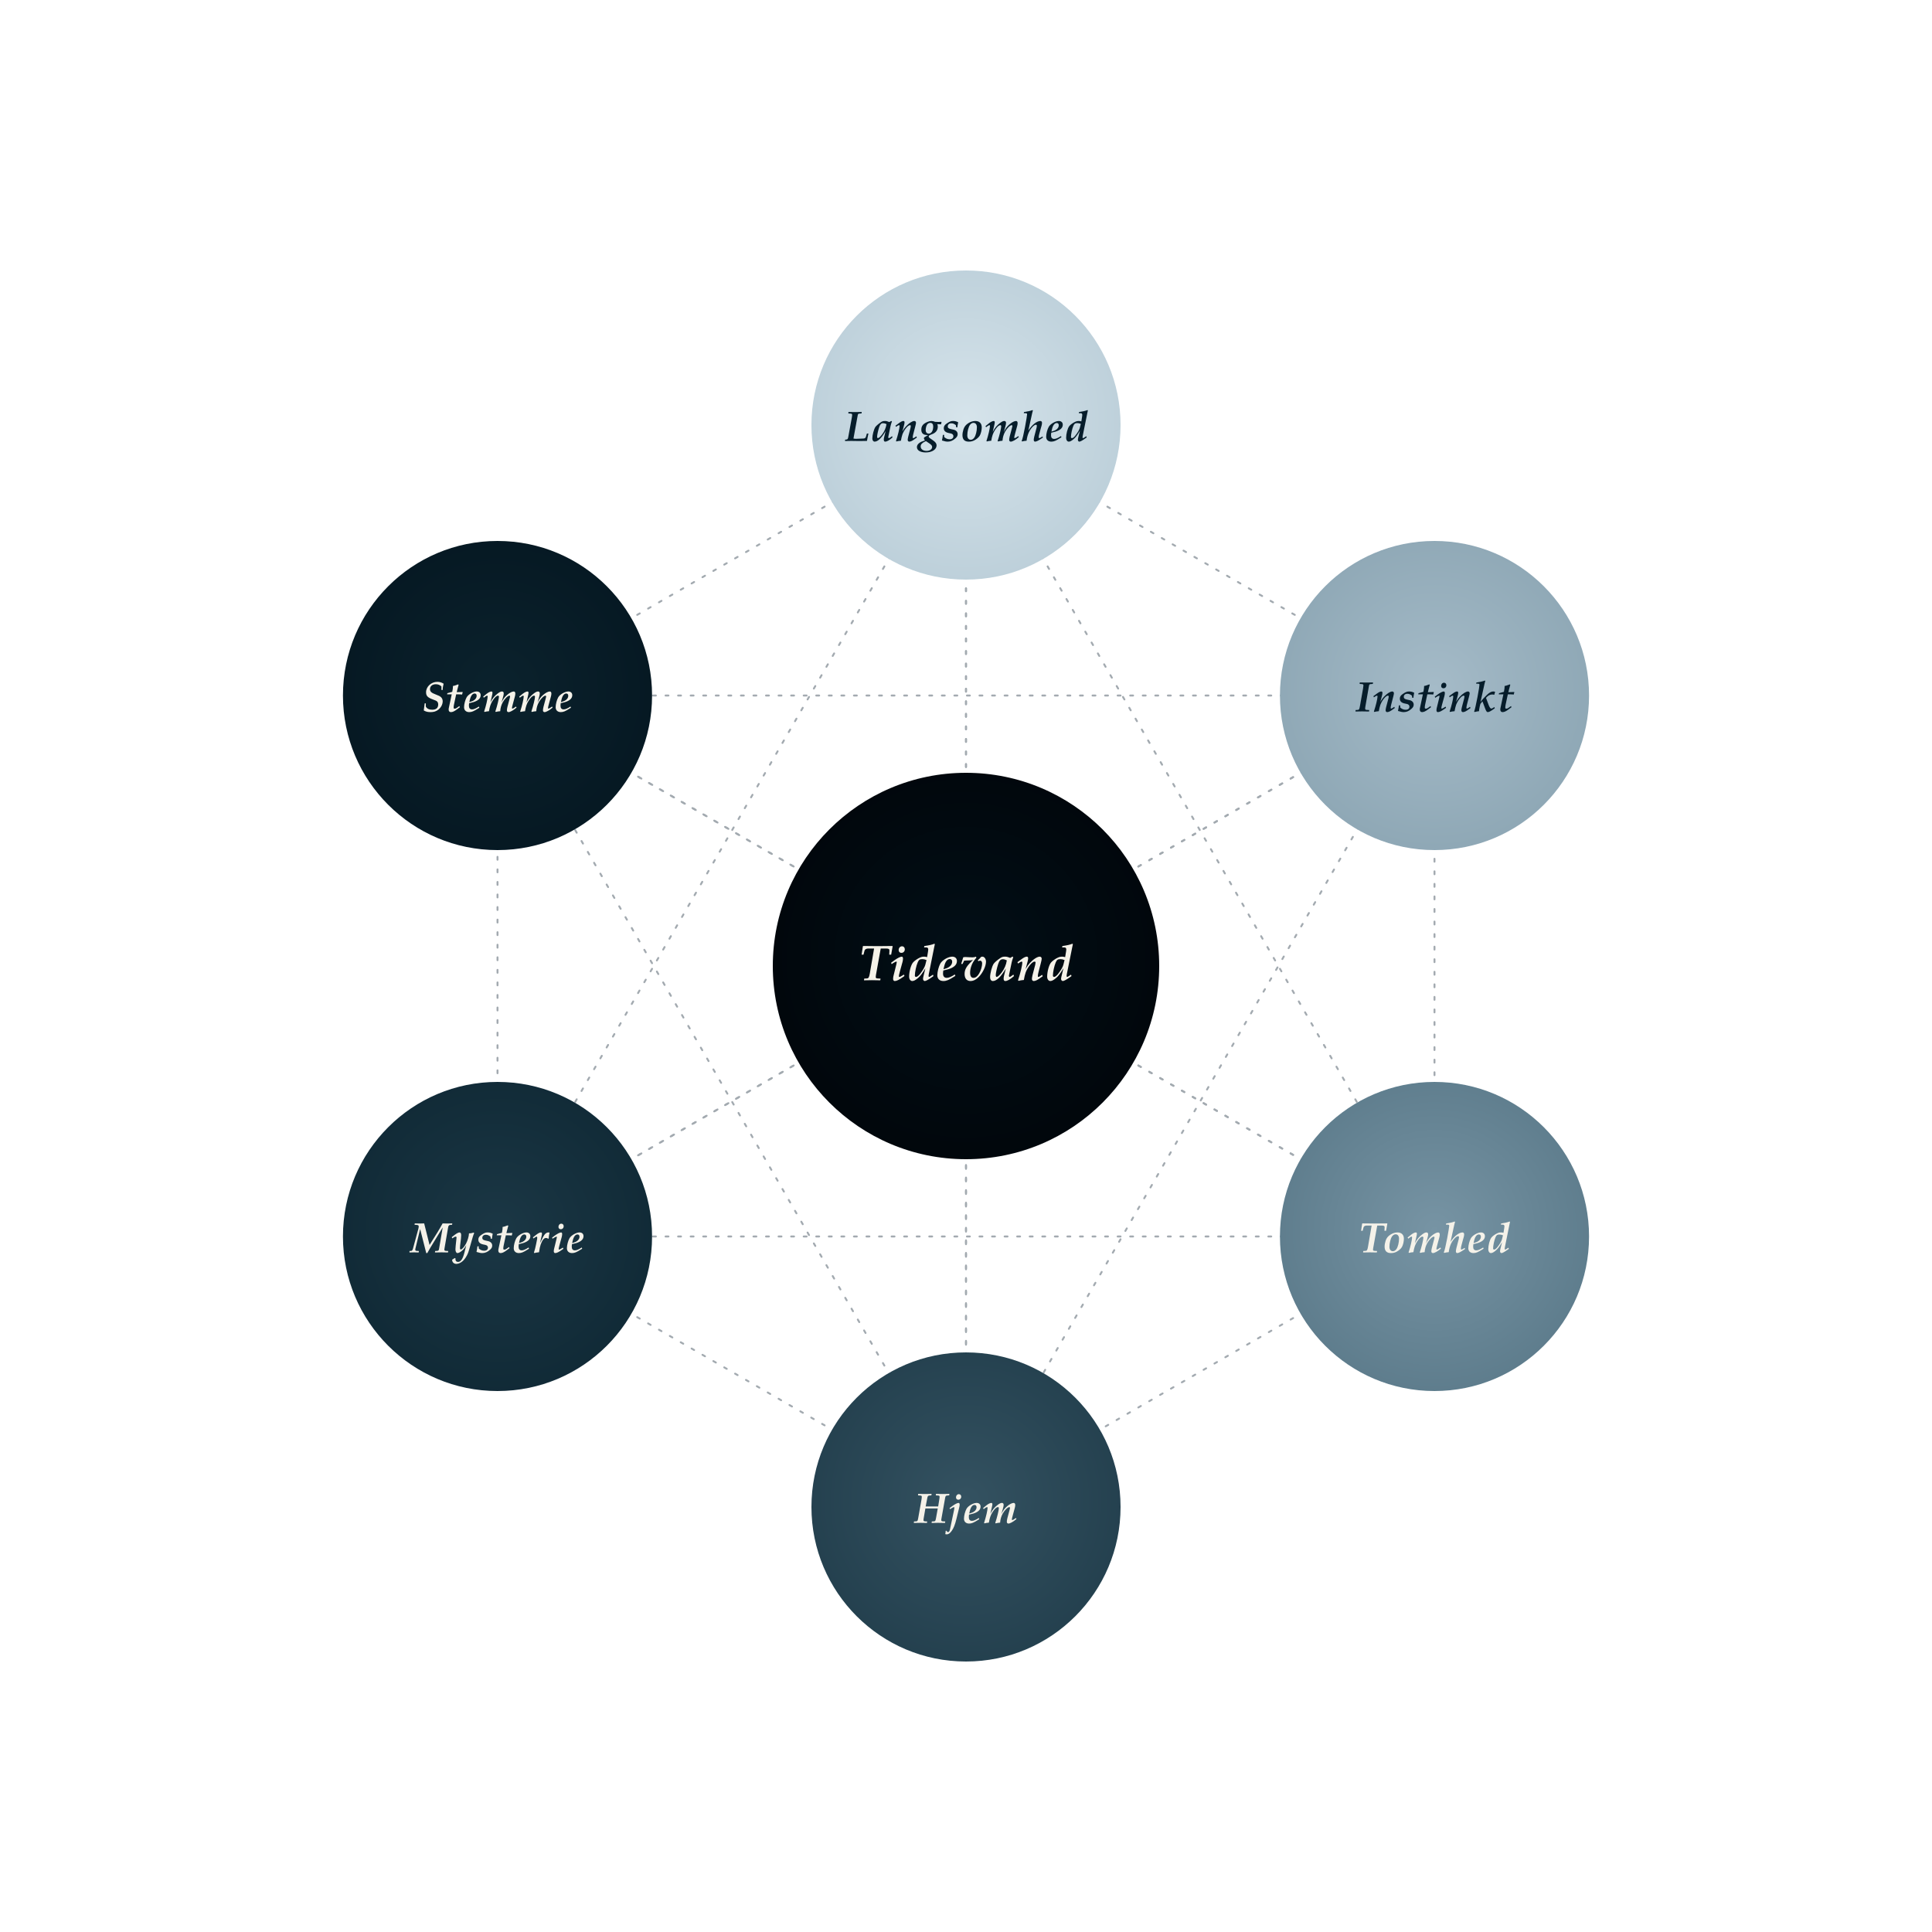
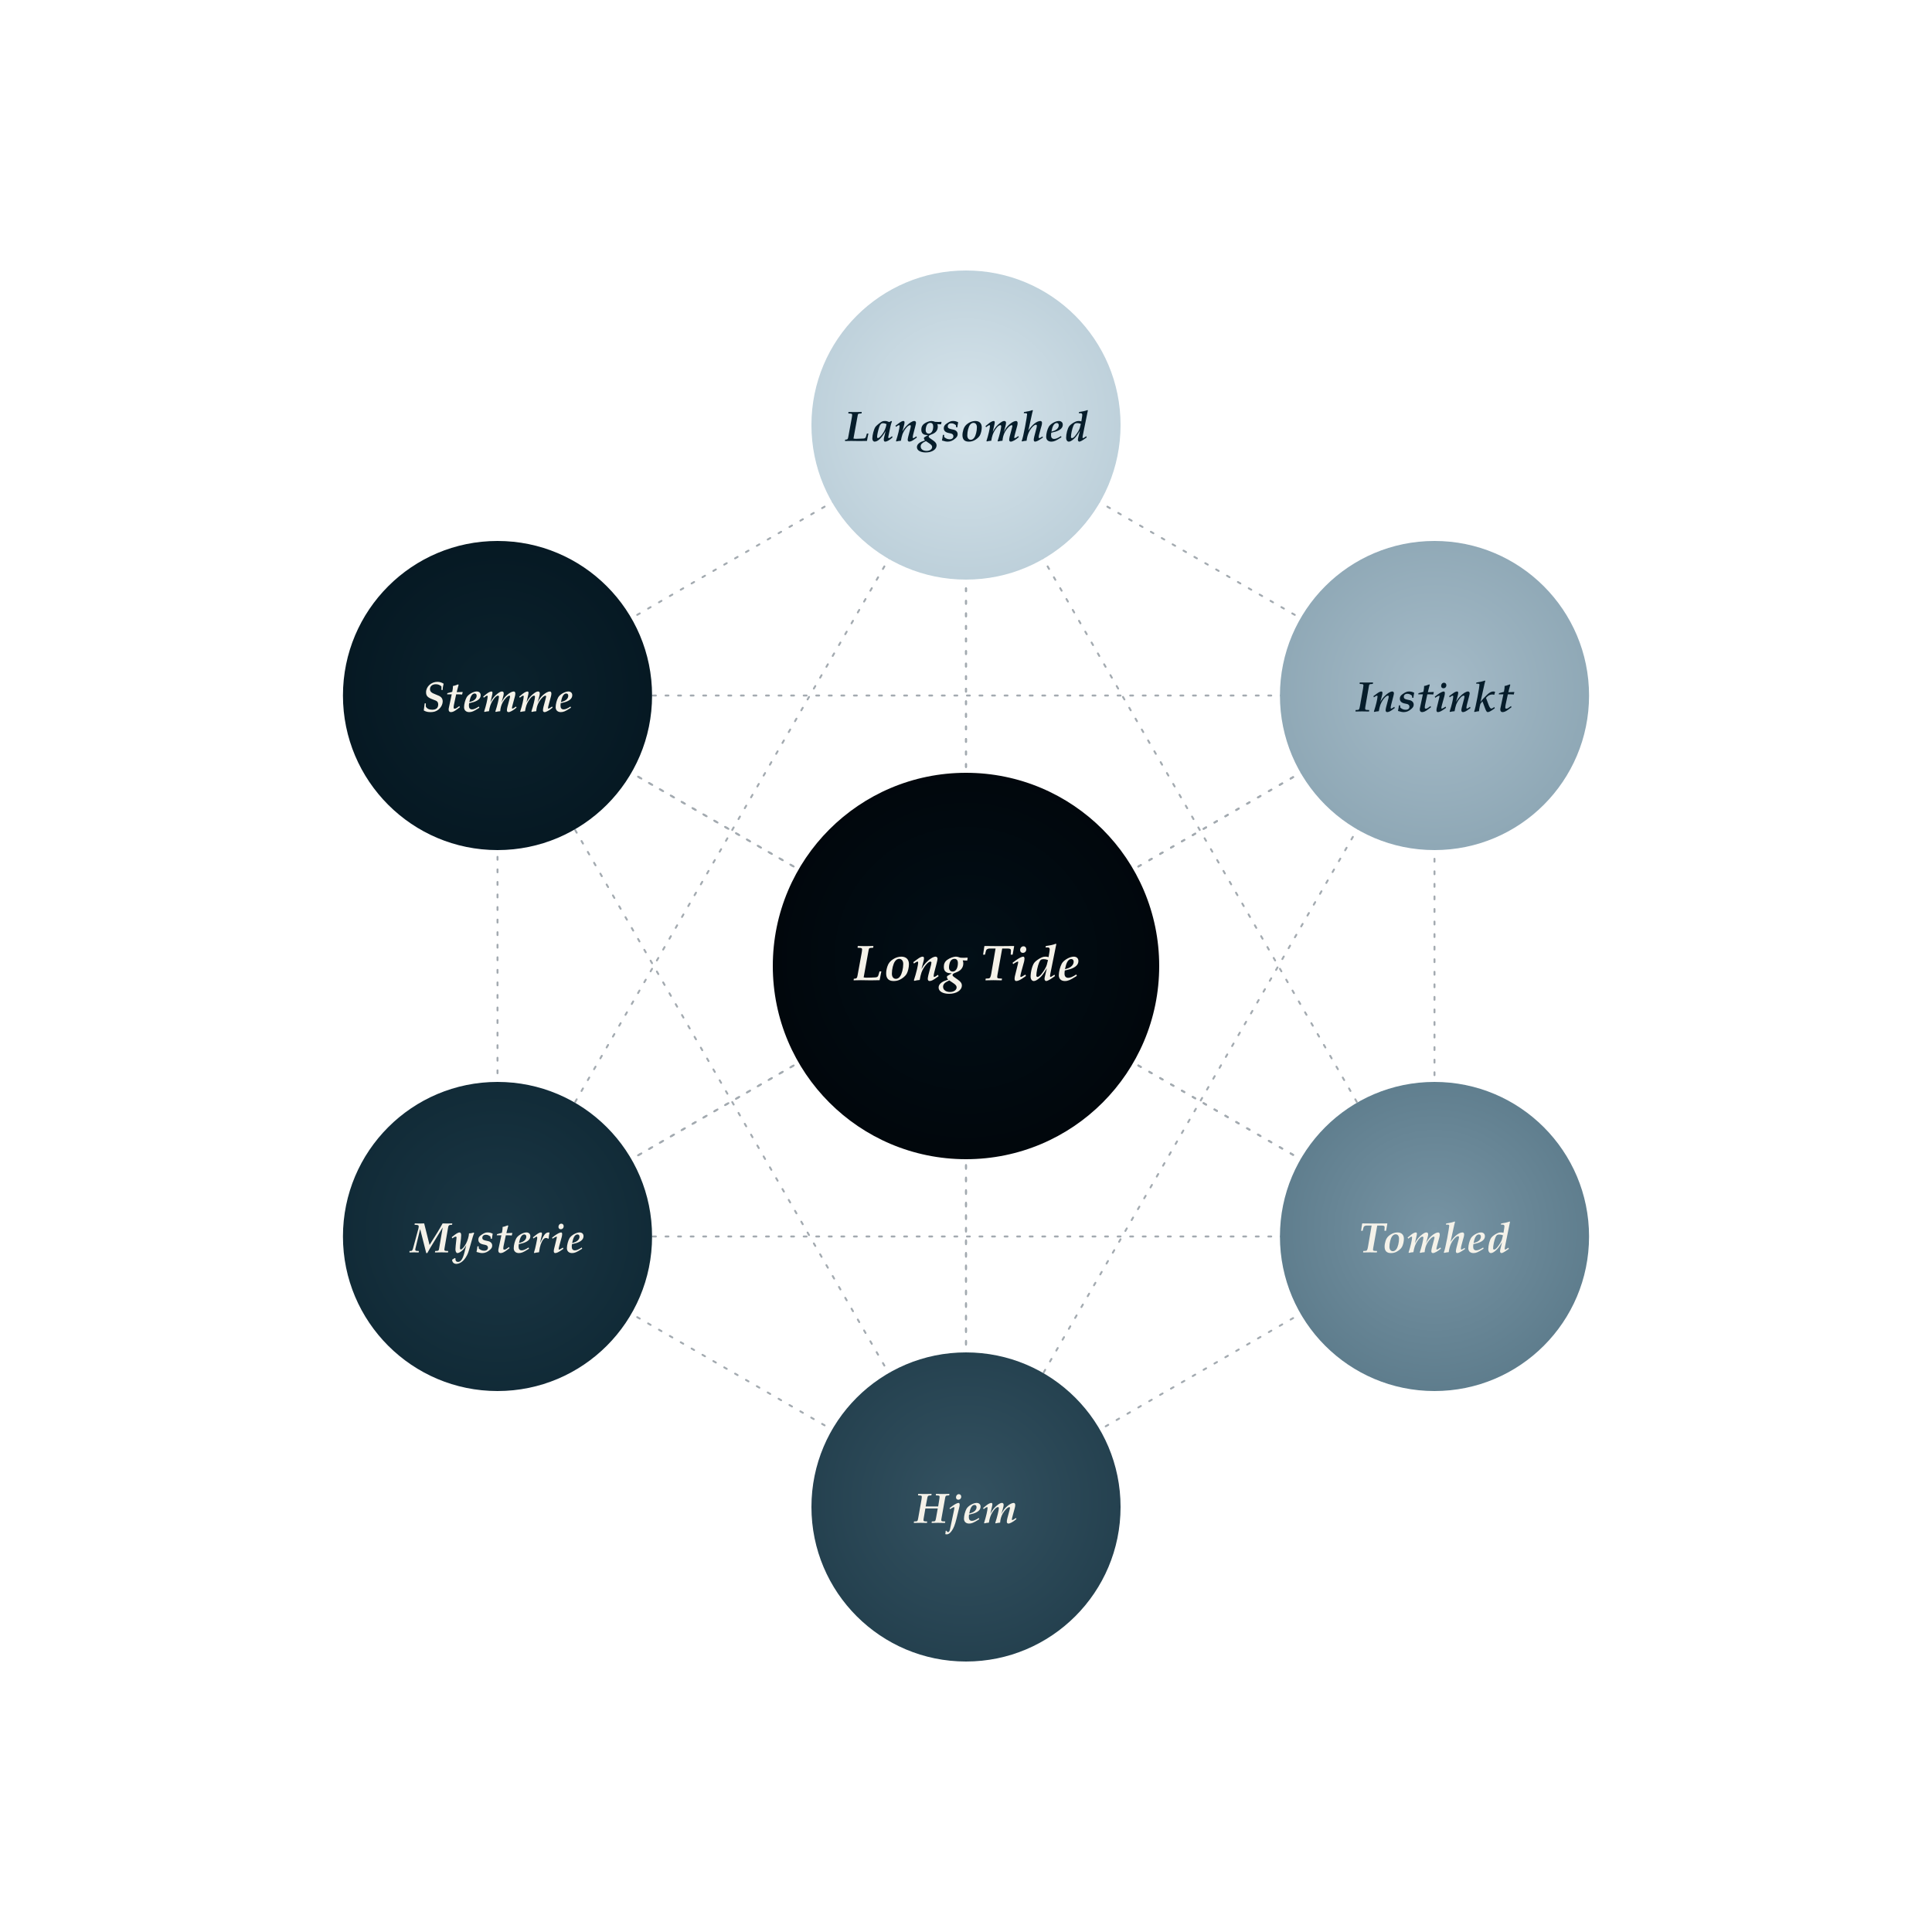
<svg xmlns="http://www.w3.org/2000/svg" viewBox="0 0 1000 1000" style="font-family: 'TeX Gyre Pagella', Palatino, serif;">
  <defs>
    <radialGradient id="g0" cx="50%" cy="48%" r="65%">
      <stop offset="0%" stop-color="#D6E4EB" />
      <stop offset="100%" stop-color="#B7CBD6" />
    </radialGradient>
    <radialGradient id="g1" cx="50%" cy="48%" r="65%">
      <stop offset="0%" stop-color="#A5BBC8" />
      <stop offset="100%" stop-color="#89A3B1" />
    </radialGradient>
    <radialGradient id="g2" cx="50%" cy="48%" r="65%">
      <stop offset="0%" stop-color="#7794A4" />
      <stop offset="100%" stop-color="#587787" />
    </radialGradient>
    <radialGradient id="g3" cx="50%" cy="48%" r="65%">
      <stop offset="0%" stop-color="#345261" />
      <stop offset="100%" stop-color="#203C4A" />
    </radialGradient>
    <radialGradient id="g4" cx="50%" cy="48%" r="65%">
      <stop offset="0%" stop-color="#1B3745" />
      <stop offset="100%" stop-color="#0E2733" />
    </radialGradient>
    <radialGradient id="g5" cx="50%" cy="48%" r="65%">
      <stop offset="0%" stop-color="#0B222D" />
      <stop offset="100%" stop-color="#041620" />
    </radialGradient>
    <radialGradient id="gC" cx="50%" cy="48%" r="68%">
      <stop offset="0%" stop-color="#020F17" />
      <stop offset="100%" stop-color="#000408" />
    </radialGradient>
  </defs>
  <g stroke="#576570" stroke-width="1" stroke-linecap="round" stroke-dasharray="1.5 5" fill="none" opacity="0.55">
    <line x1="500" y1="220" x2="500" y2="500" />
    <line x1="742.49" y1="360" x2="500" y2="500" />
    <line x1="742.49" y1="640" x2="500" y2="500" />
    <line x1="500" y1="780" x2="500" y2="500" />
    <line x1="257.51" y1="640" x2="500" y2="500" />
    <line x1="257.51" y1="360" x2="500" y2="500" />
    <line x1="500" y1="220" x2="742.49" y2="360" />
    <line x1="500" y1="220" x2="742.49" y2="640" />
    <line x1="500" y1="220" x2="500" y2="780" />
    <line x1="500" y1="220" x2="257.51" y2="640" />
    <line x1="500" y1="220" x2="257.51" y2="360" />
    <line x1="742.49" y1="360" x2="742.49" y2="640" />
    <line x1="742.49" y1="360" x2="500" y2="780" />
    <line x1="742.49" y1="360" x2="257.51" y2="640" />
    <line x1="742.49" y1="360" x2="257.51" y2="360" />
    <line x1="742.49" y1="640" x2="500" y2="780" />
    <line x1="742.49" y1="640" x2="257.51" y2="640" />
    <line x1="742.49" y1="640" x2="257.51" y2="360" />
    <line x1="500" y1="780" x2="257.51" y2="640" />
    <line x1="500" y1="780" x2="257.51" y2="360" />
    <line x1="257.51" y1="640" x2="257.51" y2="360" />
  </g>
  <circle cx="500.0" cy="220.0" r="80" fill="url(#g0)" />
  <circle cx="742.49" cy="360.0" r="80" fill="url(#g1)" />
  <circle cx="742.49" cy="640.0" r="80" fill="url(#g2)" />
  <circle cx="500.0" cy="780.0" r="80" fill="url(#g3)" />
  <circle cx="257.51" cy="640.0" r="80" fill="url(#g4)" />
  <circle cx="257.51" cy="360.0" r="80" fill="url(#g5)" />
  <circle cx="500" cy="500" r="100" fill="url(#gC)" />
  <g font-style="italic" font-weight="700" text-anchor="middle" dominant-baseline="middle" letter-spacing="0.015em">
    <g font-size="22" fill="#061D2B">
      <text x="500.0" y="222.0">Langsomhed</text>
      <text x="742.49" y="362.0">Instinkt</text>
    </g>
    <g font-size="22" fill="#F5F2E9">
      <text x="742.49" y="642.0">Tomhed</text>
      <text x="500.0" y="782.0">Hjem</text>
      <text x="257.51" y="642.0">Mysterie</text>
      <text x="257.51" y="362.0">Stemme</text>
    </g>
    <g font-size="26" fill="#F5F2E9">
-       <text x="500" y="500">Tidevand</text>
+       <text x="500" y="500">Long Tide</text>
    </g>
  </g>
</svg>
